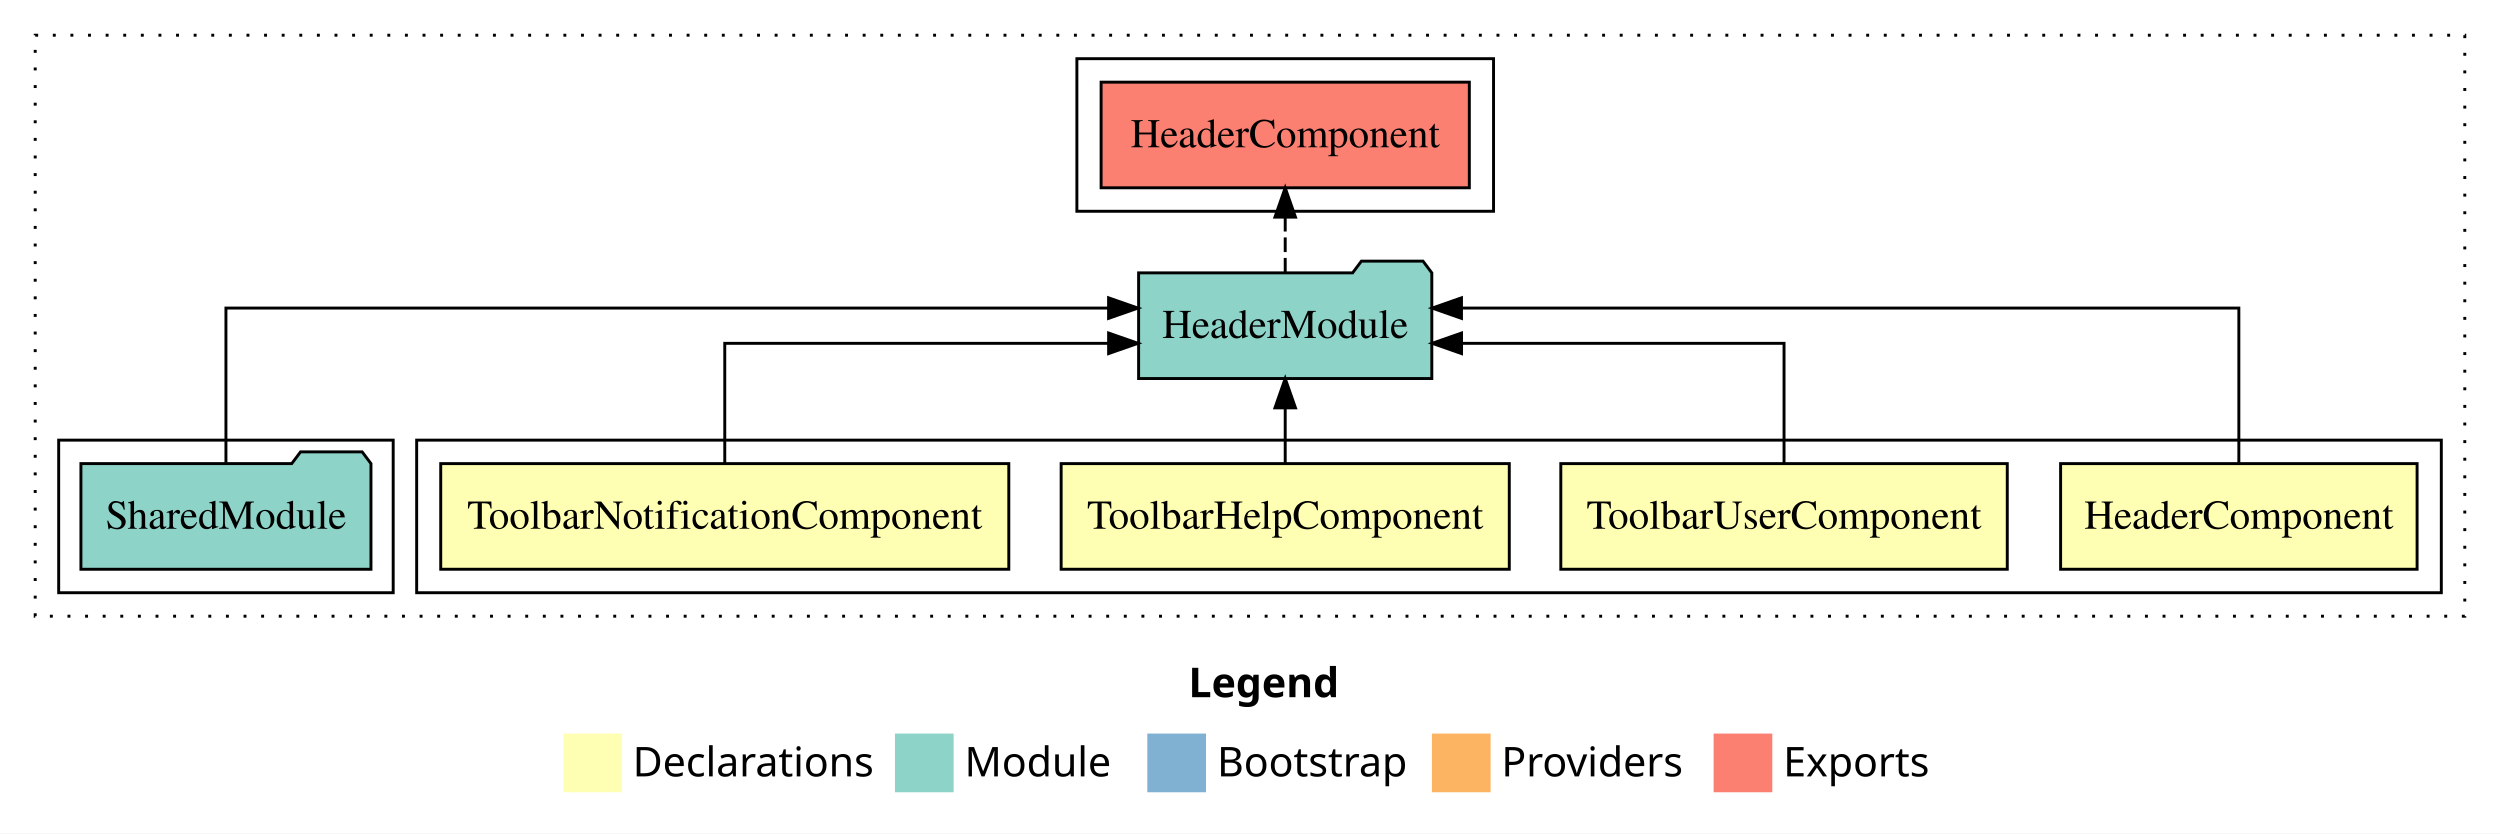
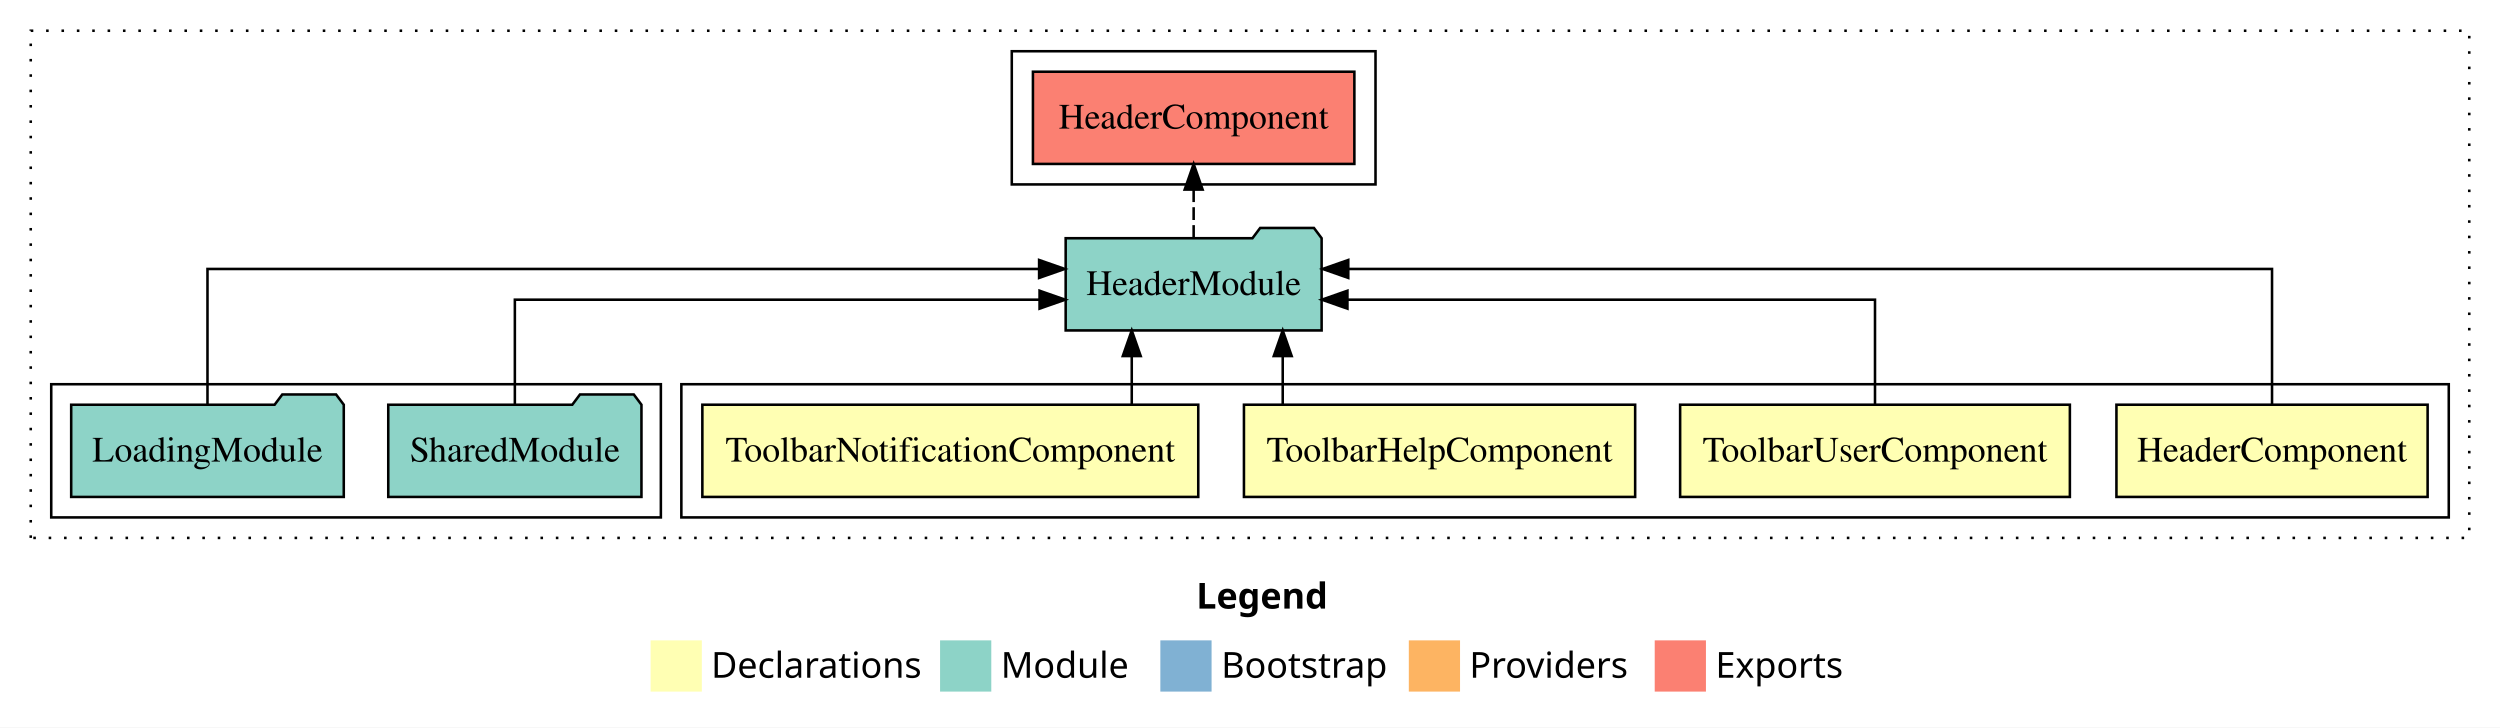
- <svg xmlns="http://www.w3.org/2000/svg" width="852pt" height="284pt" viewBox="0.00 0.00 852.00 284.00">
+ <svg xmlns="http://www.w3.org/2000/svg" width="976pt" height="284pt" viewBox="0.00 0.00 976.00 284.00">
  <g id="graph0" class="graph" transform="scale(1 1) rotate(0) translate(4 280)">
-     <polygon fill="#ffffff" stroke="transparent" points="-4,4 -4,-280 848,-280 848,4 -4,4" />
-     <text text-anchor="start" x="401.009" y="-42.4" font-family="sans-serif" font-weight="bold" font-size="14.00" fill="#000000">Legend</text>
-     <polygon fill="#ffffb3" stroke="transparent" points="188,-10 188,-30 208,-30 208,-10 188,-10" />
-     <text text-anchor="start" x="211.629" y="-15.4" font-family="sans-serif" font-size="14.00" fill="#000000">  Declarations</text>
-     <polygon fill="#8dd3c7" stroke="transparent" points="301,-10 301,-30 321,-30 321,-10 301,-10" />
-     <text text-anchor="start" x="324.725" y="-15.4" font-family="sans-serif" font-size="14.00" fill="#000000">  Module</text>
-     <polygon fill="#80b1d3" stroke="transparent" points="387,-10 387,-30 407,-30 407,-10 387,-10" />
-     <text text-anchor="start" x="410.781" y="-15.4" font-family="sans-serif" font-size="14.00" fill="#000000">  Bootstrap</text>
-     <polygon fill="#fdb462" stroke="transparent" points="484,-10 484,-30 504,-30 504,-10 484,-10" />
-     <text text-anchor="start" x="507.673" y="-15.4" font-family="sans-serif" font-size="14.00" fill="#000000">  Providers</text>
-     <polygon fill="#fb8072" stroke="transparent" points="580,-10 580,-30 600,-30 600,-10 580,-10" />
-     <text text-anchor="start" x="603.726" y="-15.4" font-family="sans-serif" font-size="14.00" fill="#000000">  Exports</text>
+     <polygon fill="#ffffff" stroke="transparent" points="-4,4 -4,-280 972,-280 972,4 -4,4" />
+     <text text-anchor="start" x="463.009" y="-42.4" font-family="sans-serif" font-weight="bold" font-size="14.00" fill="#000000">Legend</text>
+     <polygon fill="#ffffb3" stroke="transparent" points="250,-10 250,-30 270,-30 270,-10 250,-10" />
+     <text text-anchor="start" x="273.629" y="-15.4" font-family="sans-serif" font-size="14.00" fill="#000000">  Declarations</text>
+     <polygon fill="#8dd3c7" stroke="transparent" points="363,-10 363,-30 383,-30 383,-10 363,-10" />
+     <text text-anchor="start" x="386.725" y="-15.4" font-family="sans-serif" font-size="14.00" fill="#000000">  Module</text>
+     <polygon fill="#80b1d3" stroke="transparent" points="449,-10 449,-30 469,-30 469,-10 449,-10" />
+     <text text-anchor="start" x="472.781" y="-15.4" font-family="sans-serif" font-size="14.00" fill="#000000">  Bootstrap</text>
+     <polygon fill="#fdb462" stroke="transparent" points="546,-10 546,-30 566,-30 566,-10 546,-10" />
+     <text text-anchor="start" x="569.673" y="-15.4" font-family="sans-serif" font-size="14.00" fill="#000000">  Providers</text>
+     <polygon fill="#fb8072" stroke="transparent" points="642,-10 642,-30 662,-30 662,-10 642,-10" />
+     <text text-anchor="start" x="665.726" y="-15.4" font-family="sans-serif" font-size="14.00" fill="#000000">  Exports</text>
    <g id="clust1" class="cluster">
-       <polygon fill="none" stroke="#000000" stroke-dasharray="1,5" points="8,-70 8,-268 836,-268 836,-70 8,-70" />
+       <polygon fill="none" stroke="#000000" stroke-dasharray="1,5" points="8,-70 8,-268 960,-268 960,-70 8,-70" />
    </g>
    <g id="clust2" class="cluster">
-       <polygon fill="none" stroke="#000000" points="138,-78 138,-130 828,-130 828,-78 138,-78" />
+       <polygon fill="none" stroke="#000000" points="262,-78 262,-130 952,-130 952,-78 262,-78" />
    </g>
    <g id="clust7" class="cluster">
-       <polygon fill="none" stroke="#000000" points="16,-78 16,-130 130,-130 130,-78 16,-78" />
+       <polygon fill="none" stroke="#000000" points="16,-78 16,-130 254,-130 254,-78 16,-78" />
    </g>
    <g id="clust8" class="cluster">
-       <polygon fill="none" stroke="#000000" points="363,-208 363,-260 505,-260 505,-208 363,-208" />
+       <polygon fill="none" stroke="#000000" points="391,-208 391,-260 533,-260 533,-208 391,-208" />
    </g>
    <g id="node1" class="node">
-       <polygon fill="#ffffb3" stroke="#000000" points="819.744,-122 698.256,-122 698.256,-86 819.744,-86 819.744,-122" />
-       <text text-anchor="middle" x="759" y="-99.8" font-family="Times,serif" font-size="14.00" fill="#000000">HeaderComponent</text>
+       <polygon fill="#ffffb3" stroke="#000000" points="943.744,-122 822.256,-122 822.256,-86 943.744,-86 943.744,-122" />
+       <text text-anchor="middle" x="883" y="-99.8" font-family="Times,serif" font-size="14.00" fill="#000000">HeaderComponent</text>
    </g>
    <g id="node5" class="node">
-       <polygon fill="#8dd3c7" stroke="#000000" points="483.961,-187 480.961,-191 459.961,-191 456.961,-187 384.039,-187 384.039,-151 483.961,-151 483.961,-187" />
-       <text text-anchor="middle" x="434" y="-164.8" font-family="Times,serif" font-size="14.00" fill="#000000">HeaderModule</text>
+       <polygon fill="#8dd3c7" stroke="#000000" points="511.961,-187 508.961,-191 487.961,-191 484.961,-187 412.039,-187 412.039,-151 511.961,-151 511.961,-187" />
+       <text text-anchor="middle" x="462" y="-164.8" font-family="Times,serif" font-size="14.00" fill="#000000">HeaderModule</text>
    </g>
    <g id="edge1" class="edge">
-       <path fill="none" stroke="#000000" d="M759,-122.284C759,-143.321 759,-175 759,-175 759,-175 494.069,-175 494.069,-175" />
-       <polygon fill="#000000" stroke="#000000" points="494.069,-171.5 484.069,-175 494.069,-178.5 494.069,-171.5" />
+       <path fill="none" stroke="#000000" d="M883,-122.284C883,-143.321 883,-175 883,-175 883,-175 522.364,-175 522.364,-175" />
+       <polygon fill="#000000" stroke="#000000" points="522.364,-171.5 512.364,-175 522.364,-178.5 522.364,-171.5" />
    </g>
    <g id="node2" class="node">
-       <polygon fill="#ffffb3" stroke="#000000" points="680.077,-122 527.923,-122 527.923,-86 680.077,-86 680.077,-122" />
-       <text text-anchor="middle" x="604" y="-99.8" font-family="Times,serif" font-size="14.00" fill="#000000">ToolbarUserComponent</text>
+       <polygon fill="#ffffb3" stroke="#000000" points="804.077,-122 651.923,-122 651.923,-86 804.077,-86 804.077,-122" />
+       <text text-anchor="middle" x="728" y="-99.8" font-family="Times,serif" font-size="14.00" fill="#000000">ToolbarUserComponent</text>
    </g>
    <g id="edge2" class="edge">
-       <path fill="none" stroke="#000000" d="M604,-122.022C604,-139.373 604,-163 604,-163 604,-163 494.086,-163 494.086,-163" />
-       <polygon fill="#000000" stroke="#000000" points="494.086,-159.5 484.086,-163 494.086,-166.5 494.086,-159.5" />
+       <path fill="none" stroke="#000000" d="M728,-122.022C728,-139.373 728,-163 728,-163 728,-163 522.033,-163 522.033,-163" />
+       <polygon fill="#000000" stroke="#000000" points="522.033,-159.5 512.033,-163 522.033,-166.5 522.033,-159.5" />
    </g>
    <g id="node3" class="node">
-       <polygon fill="#ffffb3" stroke="#000000" points="510.363,-122 357.637,-122 357.637,-86 510.363,-86 510.363,-122" />
-       <text text-anchor="middle" x="434" y="-99.8" font-family="Times,serif" font-size="14.00" fill="#000000">ToolbarHelpComponent</text>
+       <polygon fill="#ffffb3" stroke="#000000" points="634.363,-122 481.637,-122 481.637,-86 634.363,-86 634.363,-122" />
+       <text text-anchor="middle" x="558" y="-99.8" font-family="Times,serif" font-size="14.00" fill="#000000">ToolbarHelpComponent</text>
    </g>
    <g id="edge3" class="edge">
-       <path fill="none" stroke="#000000" d="M434,-122.106C434,-122.106 434,-140.991 434,-140.991" />
-       <polygon fill="#000000" stroke="#000000" points="430.5,-140.991 434,-150.991 437.5,-140.991 430.5,-140.991" />
+       <path fill="none" stroke="#000000" d="M496.775,-122.106C496.775,-122.106 496.775,-140.991 496.775,-140.991" />
+       <polygon fill="#000000" stroke="#000000" points="493.275,-140.991 496.775,-150.991 500.275,-140.991 493.275,-140.991" />
    </g>
    <g id="node4" class="node">
-       <polygon fill="#ffffb3" stroke="#000000" points="339.8,-122 146.2,-122 146.2,-86 339.8,-86 339.8,-122" />
-       <text text-anchor="middle" x="243" y="-99.8" font-family="Times,serif" font-size="14.00" fill="#000000">ToolbarNotificationComponent</text>
+       <polygon fill="#ffffb3" stroke="#000000" points="463.8,-122 270.2,-122 270.2,-86 463.8,-86 463.8,-122" />
+       <text text-anchor="middle" x="367" y="-99.8" font-family="Times,serif" font-size="14.00" fill="#000000">ToolbarNotificationComponent</text>
    </g>
    <g id="edge4" class="edge">
-       <path fill="none" stroke="#000000" d="M243,-122.022C243,-139.373 243,-163 243,-163 243,-163 373.817,-163 373.817,-163" />
-       <polygon fill="#000000" stroke="#000000" points="373.817,-166.5 383.817,-163 373.817,-159.5 373.817,-166.5" />
+       <path fill="none" stroke="#000000" d="M437.835,-122.106C437.835,-122.106 437.835,-140.991 437.835,-140.991" />
+       <polygon fill="#000000" stroke="#000000" points="434.335,-140.991 437.835,-150.991 441.335,-140.991 434.335,-140.991" />
+     </g>
+     <g id="node8" class="node">
+       <polygon fill="#fb8072" stroke="#000000" points="524.744,-252 399.256,-252 399.256,-216 524.744,-216 524.744,-252" />
+       <text text-anchor="middle" x="462" y="-229.8" font-family="Times,serif" font-size="14.00" fill="#000000">HeaderComponent </text>
+     </g>
+     <g id="edge7" class="edge">
+       <path fill="none" stroke="#000000" stroke-dasharray="5,2" d="M462,-187.106C462,-187.106 462,-205.991 462,-205.991" />
+       <polygon fill="#000000" stroke="#000000" points="458.5,-205.991 462,-215.991 465.5,-205.991 458.5,-205.991" />
+     </g>
+     <g id="node6" class="node">
+       <polygon fill="#8dd3c7" stroke="#000000" points="246.423,-122 243.423,-126 222.423,-126 219.423,-122 147.577,-122 147.577,-86 246.423,-86 246.423,-122" />
+       <text text-anchor="middle" x="197" y="-99.8" font-family="Times,serif" font-size="14.00" fill="#000000">SharedModule</text>
+     </g>
+     <g id="edge5" class="edge">
+       <path fill="none" stroke="#000000" d="M197,-122.022C197,-139.373 197,-163 197,-163 197,-163 401.844,-163 401.844,-163" />
+       <polygon fill="#000000" stroke="#000000" points="401.844,-166.5 411.844,-163 401.844,-159.5 401.844,-166.5" />
    </g>
    <g id="node7" class="node">
-       <polygon fill="#fb8072" stroke="#000000" points="496.744,-252 371.256,-252 371.256,-216 496.744,-216 496.744,-252" />
-       <text text-anchor="middle" x="434" y="-229.8" font-family="Times,serif" font-size="14.00" fill="#000000">HeaderComponent </text>
+       <polygon fill="#8dd3c7" stroke="#000000" points="130.208,-122 127.208,-126 106.208,-126 103.208,-122 23.792,-122 23.792,-86 130.208,-86 130.208,-122" />
+       <text text-anchor="middle" x="77" y="-99.8" font-family="Times,serif" font-size="14.00" fill="#000000">LoadingModule</text>
    </g>
    <g id="edge6" class="edge">
-       <path fill="none" stroke="#000000" stroke-dasharray="5,2" d="M434,-187.106C434,-187.106 434,-205.991 434,-205.991" />
-       <polygon fill="#000000" stroke="#000000" points="430.5,-205.991 434,-215.991 437.5,-205.991 430.5,-205.991" />
-     </g>
-     <g id="node6" class="node">
-       <polygon fill="#8dd3c7" stroke="#000000" points="122.423,-122 119.423,-126 98.423,-126 95.423,-122 23.577,-122 23.577,-86 122.423,-86 122.423,-122" />
-       <text text-anchor="middle" x="73" y="-99.8" font-family="Times,serif" font-size="14.00" fill="#000000">SharedModule</text>
-     </g>
-     <g id="edge5" class="edge">
-       <path fill="none" stroke="#000000" d="M73,-122.284C73,-143.321 73,-175 73,-175 73,-175 373.805,-175 373.805,-175" />
-       <polygon fill="#000000" stroke="#000000" points="373.805,-178.5 383.805,-175 373.805,-171.5 373.805,-178.5" />
+       <path fill="none" stroke="#000000" d="M77,-122.284C77,-143.321 77,-175 77,-175 77,-175 401.668,-175 401.668,-175" />
+       <polygon fill="#000000" stroke="#000000" points="401.668,-178.5 411.668,-175 401.668,-171.5 401.668,-178.5" />
    </g>
  </g>
</svg>
